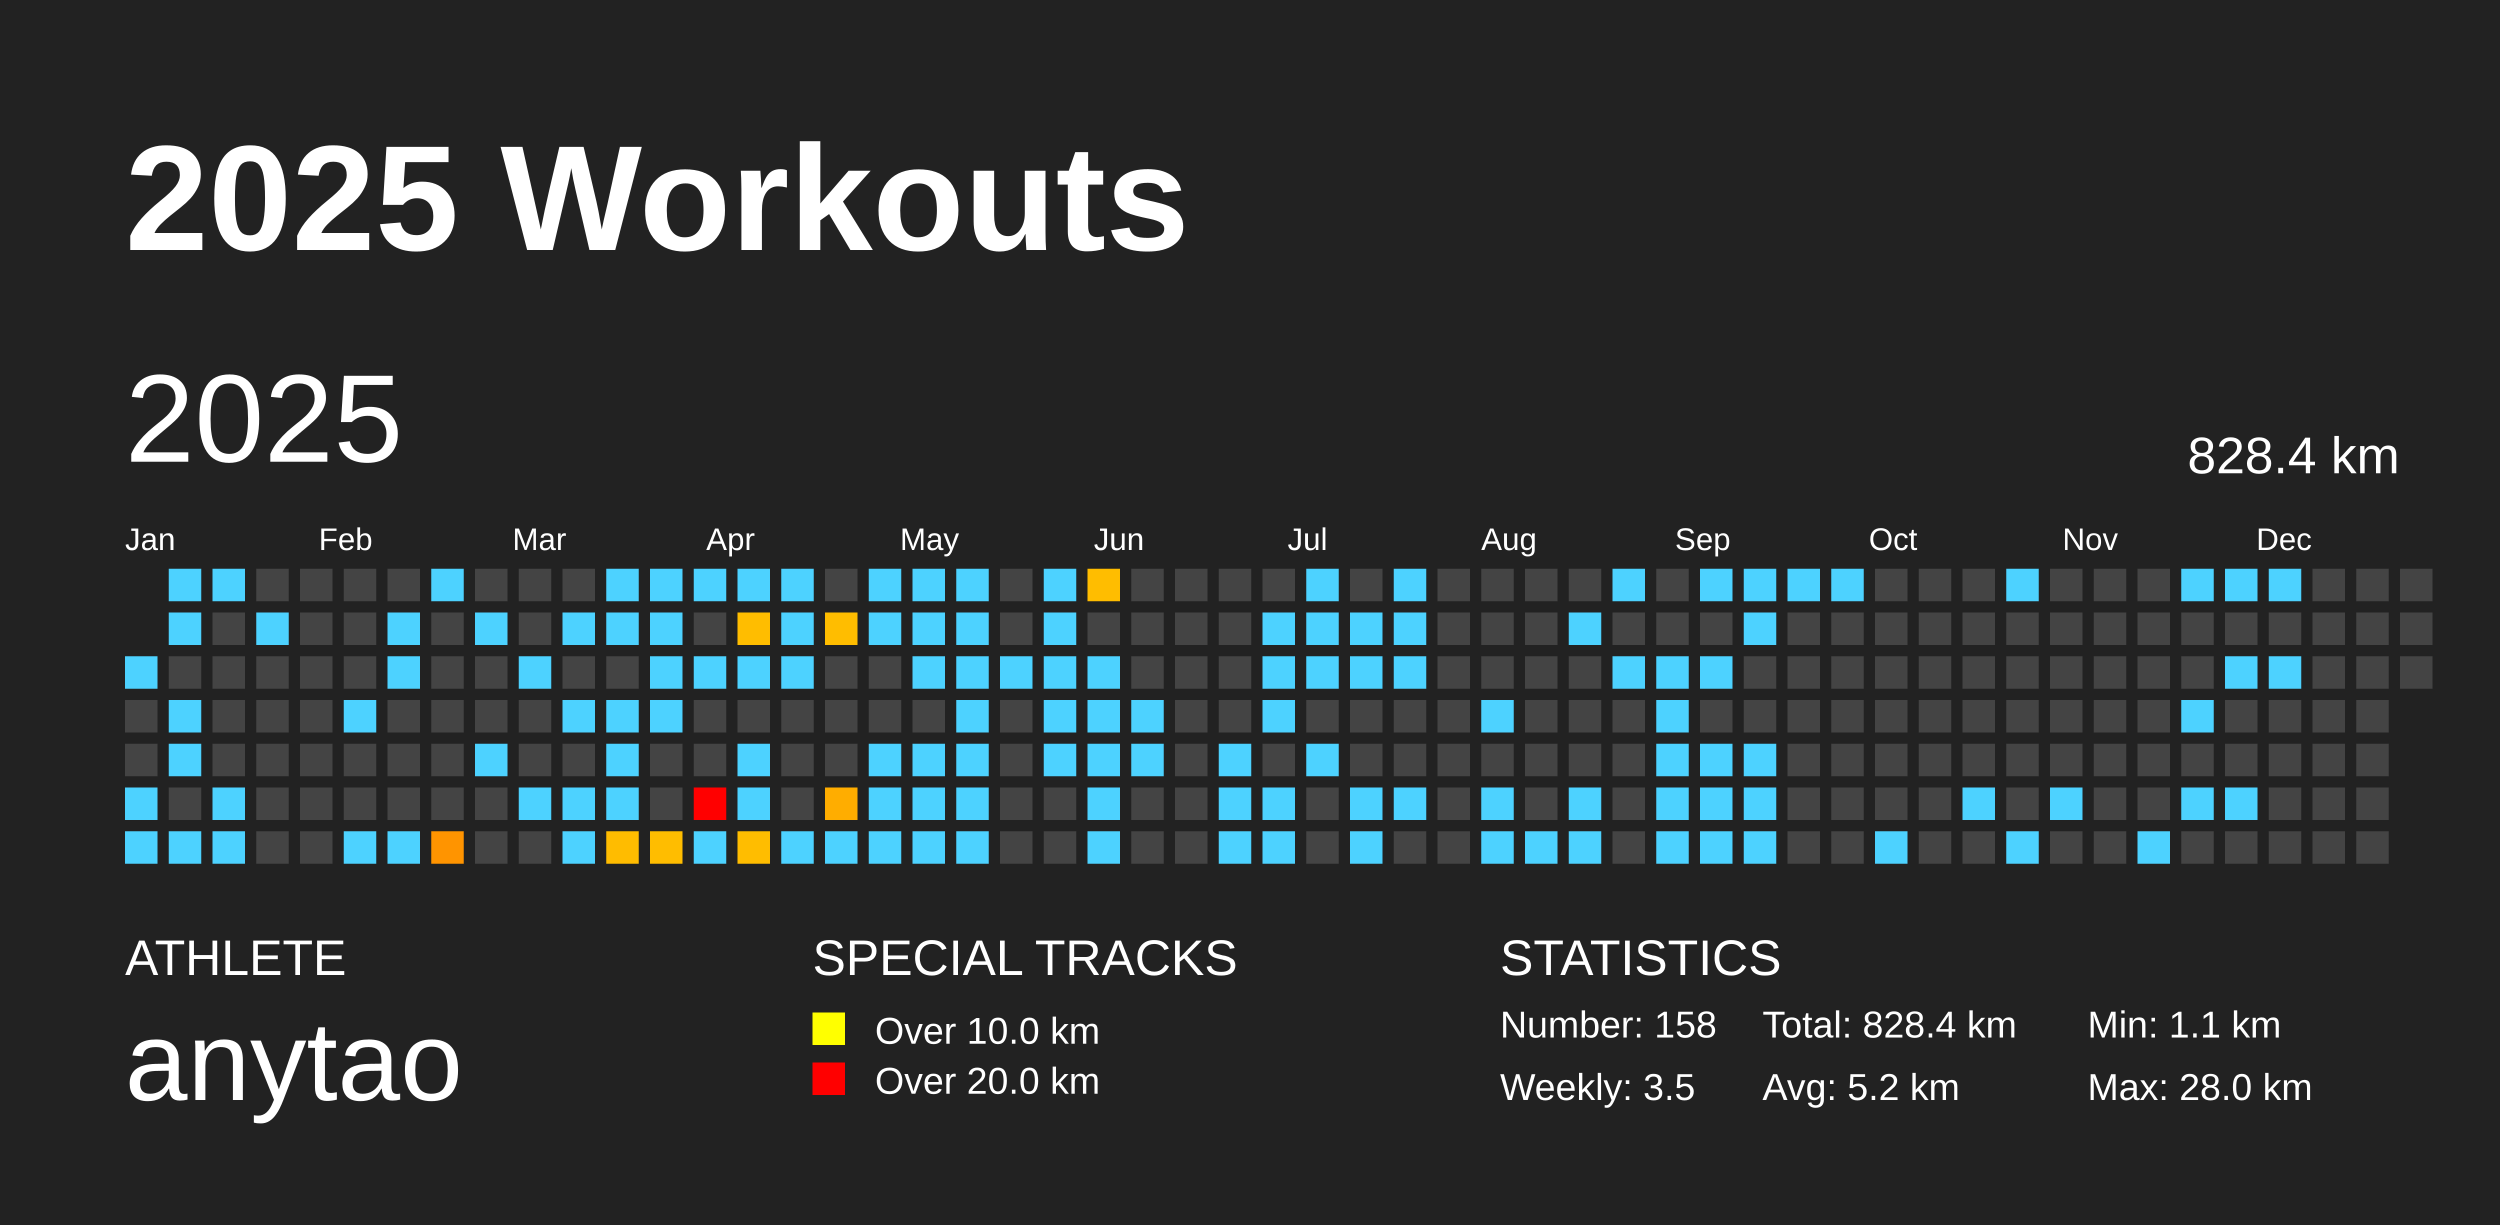
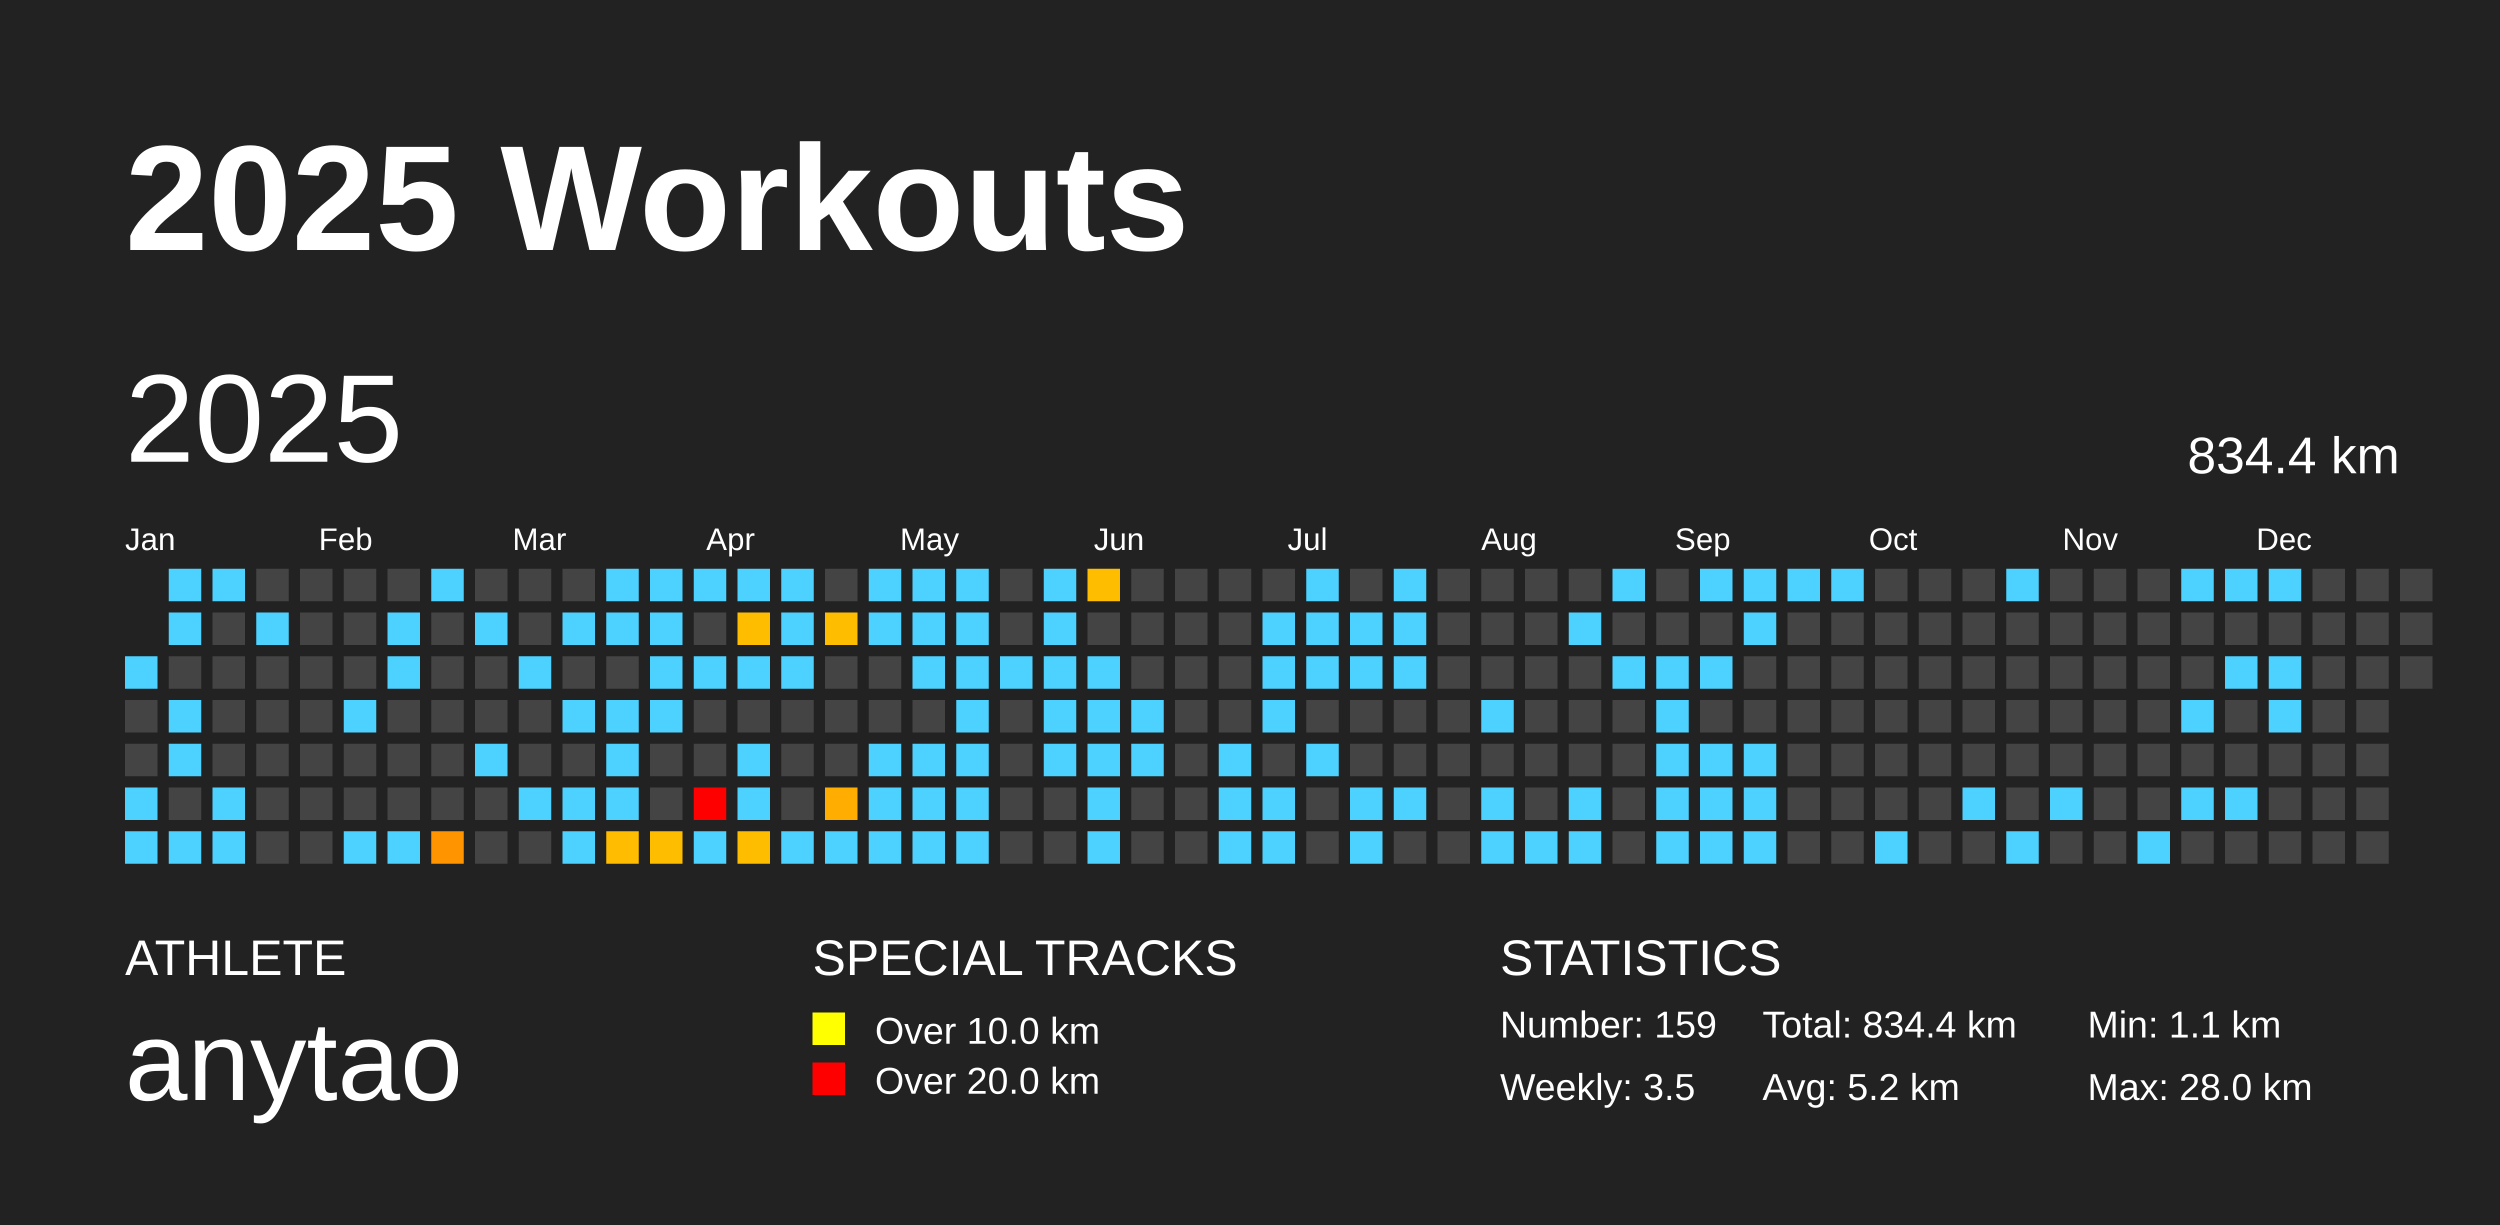
<svg xmlns="http://www.w3.org/2000/svg" baseProfile="full" height="98mm" version="1.1" viewBox="0,0,200,98" width="200mm">
  <defs />
  <rect fill="#222222" height="98" width="200" x="0" y="0" />
  <text fill="#FFFFFF" style="font-size:12px; font-family:Arial; font-weight:bold;" x="10" y="20">2025 Workouts</text>
  <text fill="#FFFFFF" style="font-size:4px; font-family:Arial" x="10" y="78">ATHLETE</text>
  <text fill="#FFFFFF" style="font-size:9px; font-family:Arial" x="10" y="88">anytao</text>
  <text fill="#FFFFFF" style="font-size:4px; font-family:Arial" x="65" y="78">SPECIAL TRACKS</text>
  <rect fill="yellow" height="2.6" width="2.6" x="65" y="81" />
  <text fill="#FFFFFF" style="font-size:3px; font-family:Arial" x="70" y="83.5">Over 10.0 km</text>
  <rect fill="red" height="2.6" width="2.6" x="65" y="85" />
  <text fill="#FFFFFF" style="font-size:3px; font-family:Arial" x="70" y="87.5">Over 20.0 km</text>
  <text fill="#FFFFFF" style="font-size:4px; font-family:Arial" x="120" y="78">STATISTICS</text>
-   <text fill="#FFFFFF" style="font-size:3px; font-family:Arial" x="120" y="83">Number: 158</text>
+   <text fill="#FFFFFF" style="font-size:3px; font-family:Arial" x="120" y="83">Number: 159</text>
  <text fill="#FFFFFF" style="font-size:3px; font-family:Arial" x="120" y="88">Weekly: 3.5</text>
-   <text fill="#FFFFFF" style="font-size:3px; font-family:Arial" x="141" y="83">Total: 828.4 km</text>
+   <text fill="#FFFFFF" style="font-size:3px; font-family:Arial" x="141" y="83">Total: 834.4 km</text>
  <text fill="#FFFFFF" style="font-size:3px; font-family:Arial" x="141" y="88">Avg: 5.2 km</text>
  <text fill="#FFFFFF" style="font-size:3px; font-family:Arial" x="167" y="83">Min: 1.1 km</text>
  <text fill="#FFFFFF" style="font-size:3px; font-family:Arial" x="167" y="88">Max: 28.0 km</text>
  <text dominant-baseline="hanging" fill="#FFFFFF" style="font-size:10.0px; font-family:Arial;" x="10" y="30">2025</text>
-   <text dominant-baseline="hanging" fill="#FFFFFF" style="font-size:4.125px; font-family:Arial;" x="175" y="35">828.4 km</text>
+   <text dominant-baseline="hanging" fill="#FFFFFF" style="font-size:4.125px; font-family:Arial;" x="175" y="35">834.4 km</text>
  <text fill="#FFFFFF" style="font-size:2.5px; font-family:Arial" x="10.0" y="44">Jan</text>
  <text fill="#FFFFFF" style="font-size:2.5px; font-family:Arial" x="25.5" y="44">Feb</text>
  <text fill="#FFFFFF" style="font-size:2.5px; font-family:Arial" x="41.0" y="44">Mar</text>
  <text fill="#FFFFFF" style="font-size:2.5px; font-family:Arial" x="56.5" y="44">Apr</text>
  <text fill="#FFFFFF" style="font-size:2.5px; font-family:Arial" x="72.0" y="44">May</text>
  <text fill="#FFFFFF" style="font-size:2.5px; font-family:Arial" x="87.5" y="44">Jun</text>
  <text fill="#FFFFFF" style="font-size:2.5px; font-family:Arial" x="103.0" y="44">Jul</text>
  <text fill="#FFFFFF" style="font-size:2.5px; font-family:Arial" x="118.5" y="44">Aug</text>
  <text fill="#FFFFFF" style="font-size:2.5px; font-family:Arial" x="134.0" y="44">Sep</text>
  <text fill="#FFFFFF" style="font-size:2.5px; font-family:Arial" x="149.5" y="44">Oct</text>
  <text fill="#FFFFFF" style="font-size:2.5px; font-family:Arial" x="165.0" y="44">Nov</text>
  <text fill="#FFFFFF" style="font-size:2.5px; font-family:Arial" x="180.5" y="44">Dec</text>
  <rect fill="#4dd2ff" height="2.6" width="2.6" x="10.0" y="52.5" />
  <rect fill="#444444" height="2.6" width="2.6" x="10.0" y="56.0" />
  <rect fill="#444444" height="2.6" width="2.6" x="10.0" y="59.5" />
  <rect fill="#4dd2ff" height="2.6" width="2.6" x="10.0" y="63.0" />
  <rect fill="#4dd2ff" height="2.6" width="2.6" x="10.0" y="66.5" />
  <rect fill="#4dd2ff" height="2.6" width="2.6" x="13.5" y="45.5" />
  <rect fill="#4dd2ff" height="2.6" width="2.6" x="13.5" y="49.0" />
  <rect fill="#444444" height="2.6" width="2.6" x="13.5" y="52.5" />
  <rect fill="#4dd2ff" height="2.6" width="2.6" x="13.5" y="56.0" />
  <rect fill="#4dd2ff" height="2.6" width="2.6" x="13.5" y="59.5" />
  <rect fill="#444444" height="2.6" width="2.6" x="13.5" y="63.0" />
  <rect fill="#4dd2ff" height="2.6" width="2.6" x="13.5" y="66.5" />
  <rect fill="#4dd2ff" height="2.6" width="2.6" x="17.0" y="45.5" />
  <rect fill="#444444" height="2.6" width="2.6" x="17.0" y="49.0" />
  <rect fill="#444444" height="2.6" width="2.6" x="17.0" y="52.5" />
  <rect fill="#444444" height="2.6" width="2.6" x="17.0" y="56.0" />
  <rect fill="#444444" height="2.6" width="2.6" x="17.0" y="59.5" />
  <rect fill="#4dd2ff" height="2.6" width="2.6" x="17.0" y="63.0" />
  <rect fill="#4dd2ff" height="2.6" width="2.6" x="17.0" y="66.5" />
  <rect fill="#444444" height="2.6" width="2.6" x="20.5" y="45.5" />
  <rect fill="#4dd2ff" height="2.6" width="2.6" x="20.5" y="49.0" />
  <rect fill="#444444" height="2.6" width="2.6" x="20.5" y="52.5" />
  <rect fill="#444444" height="2.6" width="2.6" x="20.5" y="56.0" />
  <rect fill="#444444" height="2.6" width="2.6" x="20.5" y="59.5" />
  <rect fill="#444444" height="2.6" width="2.6" x="20.5" y="63.0" />
  <rect fill="#444444" height="2.6" width="2.6" x="20.5" y="66.5" />
  <rect fill="#444444" height="2.6" width="2.6" x="24.0" y="45.5" />
  <rect fill="#444444" height="2.6" width="2.6" x="24.0" y="49.0" />
  <rect fill="#444444" height="2.6" width="2.6" x="24.0" y="52.5" />
  <rect fill="#444444" height="2.6" width="2.6" x="24.0" y="56.0" />
  <rect fill="#444444" height="2.6" width="2.6" x="24.0" y="59.5" />
  <rect fill="#444444" height="2.6" width="2.6" x="24.0" y="63.0" />
  <rect fill="#444444" height="2.6" width="2.6" x="24.0" y="66.5" />
  <rect fill="#444444" height="2.6" width="2.6" x="27.5" y="45.5" />
  <rect fill="#444444" height="2.6" width="2.6" x="27.5" y="49.0" />
  <rect fill="#444444" height="2.6" width="2.6" x="27.5" y="52.5" />
  <rect fill="#4dd2ff" height="2.6" width="2.6" x="27.5" y="56.0" />
  <rect fill="#444444" height="2.6" width="2.6" x="27.5" y="59.5" />
  <rect fill="#444444" height="2.6" width="2.6" x="27.5" y="63.0" />
  <rect fill="#4dd2ff" height="2.6" width="2.6" x="27.5" y="66.5" />
  <rect fill="#444444" height="2.6" width="2.6" x="31.0" y="45.5" />
  <rect fill="#4dd2ff" height="2.6" width="2.6" x="31.0" y="49.0" />
  <rect fill="#4dd2ff" height="2.6" width="2.6" x="31.0" y="52.5" />
  <rect fill="#444444" height="2.6" width="2.6" x="31.0" y="56.0" />
  <rect fill="#444444" height="2.6" width="2.6" x="31.0" y="59.5" />
  <rect fill="#444444" height="2.6" width="2.6" x="31.0" y="63.0" />
  <rect fill="#4dd2ff" height="2.6" width="2.6" x="31.0" y="66.5" />
  <rect fill="#4dd2ff" height="2.6" width="2.6" x="34.5" y="45.5" />
  <rect fill="#444444" height="2.6" width="2.6" x="34.5" y="49.0" />
  <rect fill="#444444" height="2.6" width="2.6" x="34.5" y="52.5" />
  <rect fill="#444444" height="2.6" width="2.6" x="34.5" y="56.0" />
  <rect fill="#444444" height="2.6" width="2.6" x="34.5" y="59.5" />
  <rect fill="#444444" height="2.6" width="2.6" x="34.5" y="63.0" />
  <rect fill="#ff9400" height="2.6" width="2.6" x="34.5" y="66.5" />
  <rect fill="#444444" height="2.6" width="2.6" x="38.0" y="45.5" />
  <rect fill="#4dd2ff" height="2.6" width="2.6" x="38.0" y="49.0" />
  <rect fill="#444444" height="2.6" width="2.6" x="38.0" y="52.5" />
  <rect fill="#444444" height="2.6" width="2.6" x="38.0" y="56.0" />
  <rect fill="#4dd2ff" height="2.6" width="2.6" x="38.0" y="59.5" />
  <rect fill="#444444" height="2.6" width="2.6" x="38.0" y="63.0" />
  <rect fill="#444444" height="2.6" width="2.6" x="38.0" y="66.5" />
  <rect fill="#444444" height="2.6" width="2.6" x="41.5" y="45.5" />
  <rect fill="#444444" height="2.6" width="2.6" x="41.5" y="49.0" />
  <rect fill="#4dd2ff" height="2.6" width="2.6" x="41.5" y="52.5" />
  <rect fill="#444444" height="2.6" width="2.6" x="41.5" y="56.0" />
  <rect fill="#444444" height="2.6" width="2.6" x="41.5" y="59.5" />
  <rect fill="#4dd2ff" height="2.6" width="2.6" x="41.5" y="63.0" />
  <rect fill="#444444" height="2.6" width="2.6" x="41.5" y="66.5" />
  <rect fill="#444444" height="2.6" width="2.6" x="45.0" y="45.5" />
  <rect fill="#4dd2ff" height="2.6" width="2.6" x="45.0" y="49.0" />
  <rect fill="#444444" height="2.6" width="2.6" x="45.0" y="52.5" />
  <rect fill="#4dd2ff" height="2.6" width="2.6" x="45.0" y="56.0" />
  <rect fill="#444444" height="2.6" width="2.6" x="45.0" y="59.5" />
  <rect fill="#4dd2ff" height="2.6" width="2.6" x="45.0" y="63.0" />
  <rect fill="#4dd2ff" height="2.6" width="2.6" x="45.0" y="66.5" />
  <rect fill="#4dd2ff" height="2.6" width="2.6" x="48.5" y="45.5" />
  <rect fill="#4dd2ff" height="2.6" width="2.6" x="48.5" y="49.0" />
  <rect fill="#444444" height="2.6" width="2.6" x="48.5" y="52.5" />
  <rect fill="#4dd2ff" height="2.6" width="2.6" x="48.5" y="56.0" />
  <rect fill="#4dd2ff" height="2.6" width="2.6" x="48.5" y="59.5" />
  <rect fill="#4dd2ff" height="2.6" width="2.6" x="48.5" y="63.0" />
  <rect fill="#ffbc00" height="2.6" width="2.6" x="48.5" y="66.5" />
  <rect fill="#4dd2ff" height="2.6" width="2.6" x="52.0" y="45.5" />
  <rect fill="#4dd2ff" height="2.6" width="2.6" x="52.0" y="49.0" />
  <rect fill="#4dd2ff" height="2.6" width="2.6" x="52.0" y="52.5" />
  <rect fill="#4dd2ff" height="2.6" width="2.6" x="52.0" y="56.0" />
  <rect fill="#444444" height="2.6" width="2.6" x="52.0" y="59.5" />
  <rect fill="#444444" height="2.6" width="2.6" x="52.0" y="63.0" />
  <rect fill="#ffbd00" height="2.6" width="2.6" x="52.0" y="66.5" />
  <rect fill="#4dd2ff" height="2.6" width="2.6" x="55.5" y="45.5" />
  <rect fill="#444444" height="2.6" width="2.6" x="55.5" y="49.0" />
  <rect fill="#4dd2ff" height="2.6" width="2.6" x="55.5" y="52.5" />
  <rect fill="#444444" height="2.6" width="2.6" x="55.5" y="56.0" />
  <rect fill="#444444" height="2.6" width="2.6" x="55.5" y="59.5" />
  <rect fill="red" height="2.6" width="2.6" x="55.5" y="63.0" />
  <rect fill="#4dd2ff" height="2.6" width="2.6" x="55.5" y="66.5" />
  <rect fill="#4dd2ff" height="2.6" width="2.6" x="59.0" y="45.5" />
  <rect fill="#ffbd00" height="2.6" width="2.6" x="59.0" y="49.0" />
  <rect fill="#4dd2ff" height="2.6" width="2.6" x="59.0" y="52.5" />
  <rect fill="#444444" height="2.6" width="2.6" x="59.0" y="56.0" />
  <rect fill="#4dd2ff" height="2.6" width="2.6" x="59.0" y="59.5" />
  <rect fill="#4dd2ff" height="2.6" width="2.6" x="59.0" y="63.0" />
  <rect fill="#ffbd00" height="2.6" width="2.6" x="59.0" y="66.5" />
  <rect fill="#4dd2ff" height="2.6" width="2.6" x="62.5" y="45.5" />
  <rect fill="#4dd2ff" height="2.6" width="2.6" x="62.5" y="49.0" />
  <rect fill="#4dd2ff" height="2.6" width="2.6" x="62.5" y="52.5" />
  <rect fill="#444444" height="2.6" width="2.6" x="62.5" y="56.0" />
  <rect fill="#444444" height="2.6" width="2.6" x="62.5" y="59.5" />
  <rect fill="#444444" height="2.6" width="2.6" x="62.5" y="63.0" />
  <rect fill="#4dd2ff" height="2.6" width="2.6" x="62.5" y="66.5" />
  <rect fill="#444444" height="2.6" width="2.6" x="66.0" y="45.5" />
  <rect fill="#ffbd00" height="2.6" width="2.6" x="66.0" y="49.0" />
  <rect fill="#444444" height="2.6" width="2.6" x="66.0" y="52.5" />
  <rect fill="#444444" height="2.6" width="2.6" x="66.0" y="56.0" />
  <rect fill="#444444" height="2.6" width="2.6" x="66.0" y="59.5" />
  <rect fill="#ffad00" height="2.6" width="2.6" x="66.0" y="63.0" />
  <rect fill="#4dd2ff" height="2.6" width="2.6" x="66.0" y="66.5" />
  <rect fill="#4dd2ff" height="2.6" width="2.6" x="69.5" y="45.5" />
  <rect fill="#4dd2ff" height="2.6" width="2.6" x="69.5" y="49.0" />
  <rect fill="#444444" height="2.6" width="2.6" x="69.5" y="52.5" />
  <rect fill="#444444" height="2.6" width="2.6" x="69.5" y="56.0" />
  <rect fill="#4dd2ff" height="2.6" width="2.6" x="69.5" y="59.5" />
  <rect fill="#4dd2ff" height="2.6" width="2.6" x="69.5" y="63.0" />
  <rect fill="#4dd2ff" height="2.6" width="2.6" x="69.5" y="66.5" />
  <rect fill="#4dd2ff" height="2.6" width="2.6" x="73.0" y="45.5" />
  <rect fill="#4dd2ff" height="2.6" width="2.6" x="73.0" y="49.0" />
  <rect fill="#4dd2ff" height="2.6" width="2.6" x="73.0" y="52.5" />
  <rect fill="#444444" height="2.6" width="2.6" x="73.0" y="56.0" />
  <rect fill="#4dd2ff" height="2.6" width="2.6" x="73.0" y="59.5" />
  <rect fill="#4dd2ff" height="2.6" width="2.6" x="73.0" y="63.0" />
  <rect fill="#4dd2ff" height="2.6" width="2.6" x="73.0" y="66.5" />
  <rect fill="#4dd2ff" height="2.6" width="2.6" x="76.5" y="45.5" />
  <rect fill="#4dd2ff" height="2.6" width="2.6" x="76.5" y="49.0" />
  <rect fill="#4dd2ff" height="2.6" width="2.6" x="76.5" y="52.5" />
  <rect fill="#4dd2ff" height="2.6" width="2.6" x="76.5" y="56.0" />
  <rect fill="#4dd2ff" height="2.6" width="2.6" x="76.5" y="59.5" />
  <rect fill="#4dd2ff" height="2.6" width="2.6" x="76.5" y="63.0" />
  <rect fill="#4dd2ff" height="2.6" width="2.6" x="76.5" y="66.5" />
  <rect fill="#444444" height="2.6" width="2.6" x="80.0" y="45.5" />
  <rect fill="#444444" height="2.6" width="2.6" x="80.0" y="49.0" />
  <rect fill="#4dd2ff" height="2.6" width="2.6" x="80.0" y="52.5" />
  <rect fill="#444444" height="2.6" width="2.6" x="80.0" y="56.0" />
  <rect fill="#444444" height="2.6" width="2.6" x="80.0" y="59.5" />
  <rect fill="#444444" height="2.6" width="2.6" x="80.0" y="63.0" />
  <rect fill="#444444" height="2.6" width="2.6" x="80.0" y="66.5" />
  <rect fill="#4dd2ff" height="2.6" width="2.6" x="83.5" y="45.5" />
  <rect fill="#4dd2ff" height="2.6" width="2.6" x="83.5" y="49.0" />
  <rect fill="#4dd2ff" height="2.6" width="2.6" x="83.5" y="52.5" />
  <rect fill="#4dd2ff" height="2.6" width="2.6" x="83.5" y="56.0" />
  <rect fill="#4dd2ff" height="2.6" width="2.6" x="83.5" y="59.5" />
  <rect fill="#444444" height="2.6" width="2.6" x="83.5" y="63.0" />
  <rect fill="#444444" height="2.6" width="2.6" x="83.5" y="66.5" />
  <rect fill="#ffbd00" height="2.6" width="2.6" x="87.0" y="45.5" />
  <rect fill="#444444" height="2.6" width="2.6" x="87.0" y="49.0" />
  <rect fill="#4dd2ff" height="2.6" width="2.6" x="87.0" y="52.5" />
  <rect fill="#4dd2ff" height="2.6" width="2.6" x="87.0" y="56.0" />
  <rect fill="#4dd2ff" height="2.6" width="2.6" x="87.0" y="59.5" />
  <rect fill="#4dd2ff" height="2.6" width="2.6" x="87.0" y="63.0" />
  <rect fill="#4dd2ff" height="2.6" width="2.6" x="87.0" y="66.5" />
  <rect fill="#444444" height="2.6" width="2.6" x="90.5" y="45.5" />
  <rect fill="#444444" height="2.6" width="2.6" x="90.5" y="49.0" />
  <rect fill="#444444" height="2.6" width="2.6" x="90.5" y="52.5" />
  <rect fill="#4dd2ff" height="2.6" width="2.6" x="90.5" y="56.0" />
  <rect fill="#4dd2ff" height="2.6" width="2.6" x="90.5" y="59.5" />
  <rect fill="#444444" height="2.6" width="2.6" x="90.5" y="63.0" />
  <rect fill="#444444" height="2.6" width="2.6" x="90.5" y="66.5" />
  <rect fill="#444444" height="2.6" width="2.6" x="94.0" y="45.5" />
  <rect fill="#444444" height="2.6" width="2.6" x="94.0" y="49.0" />
  <rect fill="#444444" height="2.6" width="2.6" x="94.0" y="52.5" />
  <rect fill="#444444" height="2.6" width="2.6" x="94.0" y="56.0" />
  <rect fill="#444444" height="2.6" width="2.6" x="94.0" y="59.5" />
  <rect fill="#444444" height="2.6" width="2.6" x="94.0" y="63.0" />
  <rect fill="#444444" height="2.6" width="2.6" x="94.0" y="66.5" />
  <rect fill="#444444" height="2.6" width="2.6" x="97.5" y="45.5" />
  <rect fill="#444444" height="2.6" width="2.6" x="97.5" y="49.0" />
  <rect fill="#444444" height="2.6" width="2.6" x="97.5" y="52.5" />
  <rect fill="#444444" height="2.6" width="2.6" x="97.5" y="56.0" />
  <rect fill="#4dd2ff" height="2.6" width="2.6" x="97.5" y="59.5" />
  <rect fill="#4dd2ff" height="2.6" width="2.6" x="97.5" y="63.0" />
  <rect fill="#4dd2ff" height="2.6" width="2.6" x="97.5" y="66.5" />
  <rect fill="#444444" height="2.6" width="2.6" x="101.0" y="45.5" />
  <rect fill="#4dd2ff" height="2.6" width="2.6" x="101.0" y="49.0" />
  <rect fill="#4dd2ff" height="2.6" width="2.6" x="101.0" y="52.5" />
  <rect fill="#4dd2ff" height="2.6" width="2.6" x="101.0" y="56.0" />
  <rect fill="#444444" height="2.6" width="2.6" x="101.0" y="59.5" />
  <rect fill="#4dd2ff" height="2.6" width="2.6" x="101.0" y="63.0" />
  <rect fill="#4dd2ff" height="2.6" width="2.6" x="101.0" y="66.5" />
  <rect fill="#4dd2ff" height="2.6" width="2.6" x="104.5" y="45.5" />
  <rect fill="#4dd2ff" height="2.6" width="2.6" x="104.5" y="49.0" />
  <rect fill="#4dd2ff" height="2.6" width="2.6" x="104.5" y="52.5" />
  <rect fill="#444444" height="2.6" width="2.6" x="104.5" y="56.0" />
  <rect fill="#4dd2ff" height="2.6" width="2.6" x="104.5" y="59.5" />
  <rect fill="#444444" height="2.6" width="2.6" x="104.5" y="63.0" />
  <rect fill="#444444" height="2.6" width="2.6" x="104.5" y="66.5" />
  <rect fill="#444444" height="2.6" width="2.6" x="108.0" y="45.5" />
  <rect fill="#4dd2ff" height="2.6" width="2.6" x="108.0" y="49.0" />
  <rect fill="#4dd2ff" height="2.6" width="2.6" x="108.0" y="52.5" />
  <rect fill="#444444" height="2.6" width="2.6" x="108.0" y="56.0" />
  <rect fill="#444444" height="2.6" width="2.6" x="108.0" y="59.5" />
  <rect fill="#4dd2ff" height="2.6" width="2.6" x="108.0" y="63.0" />
  <rect fill="#4dd2ff" height="2.6" width="2.6" x="108.0" y="66.5" />
  <rect fill="#4dd2ff" height="2.6" width="2.6" x="111.5" y="45.5" />
  <rect fill="#4dd2ff" height="2.6" width="2.6" x="111.5" y="49.0" />
  <rect fill="#4dd2ff" height="2.6" width="2.6" x="111.5" y="52.5" />
  <rect fill="#444444" height="2.6" width="2.6" x="111.5" y="56.0" />
  <rect fill="#444444" height="2.6" width="2.6" x="111.5" y="59.5" />
  <rect fill="#4dd2ff" height="2.6" width="2.6" x="111.5" y="63.0" />
  <rect fill="#444444" height="2.6" width="2.6" x="111.5" y="66.5" />
  <rect fill="#444444" height="2.6" width="2.6" x="115.0" y="45.5" />
  <rect fill="#444444" height="2.6" width="2.6" x="115.0" y="49.0" />
  <rect fill="#444444" height="2.6" width="2.6" x="115.0" y="52.5" />
  <rect fill="#444444" height="2.6" width="2.6" x="115.0" y="56.0" />
  <rect fill="#444444" height="2.6" width="2.6" x="115.0" y="59.5" />
  <rect fill="#444444" height="2.6" width="2.6" x="115.0" y="63.0" />
  <rect fill="#444444" height="2.6" width="2.6" x="115.0" y="66.5" />
  <rect fill="#444444" height="2.6" width="2.6" x="118.5" y="45.5" />
  <rect fill="#444444" height="2.6" width="2.6" x="118.5" y="49.0" />
  <rect fill="#444444" height="2.6" width="2.6" x="118.5" y="52.5" />
  <rect fill="#4dd2ff" height="2.6" width="2.6" x="118.5" y="56.0" />
  <rect fill="#444444" height="2.6" width="2.6" x="118.5" y="59.5" />
  <rect fill="#4dd2ff" height="2.6" width="2.6" x="118.5" y="63.0" />
  <rect fill="#4dd2ff" height="2.6" width="2.6" x="118.5" y="66.5" />
  <rect fill="#444444" height="2.6" width="2.6" x="122.0" y="45.5" />
  <rect fill="#444444" height="2.6" width="2.6" x="122.0" y="49.0" />
  <rect fill="#444444" height="2.6" width="2.6" x="122.0" y="52.5" />
  <rect fill="#444444" height="2.6" width="2.6" x="122.0" y="56.0" />
  <rect fill="#444444" height="2.6" width="2.6" x="122.0" y="59.5" />
  <rect fill="#444444" height="2.6" width="2.6" x="122.0" y="63.0" />
  <rect fill="#4dd2ff" height="2.6" width="2.6" x="122.0" y="66.5" />
  <rect fill="#444444" height="2.6" width="2.6" x="125.5" y="45.5" />
  <rect fill="#4dd2ff" height="2.6" width="2.6" x="125.5" y="49.0" />
  <rect fill="#444444" height="2.6" width="2.6" x="125.5" y="52.5" />
  <rect fill="#444444" height="2.6" width="2.6" x="125.5" y="56.0" />
  <rect fill="#444444" height="2.6" width="2.6" x="125.5" y="59.5" />
  <rect fill="#4dd2ff" height="2.6" width="2.6" x="125.5" y="63.0" />
  <rect fill="#4dd2ff" height="2.6" width="2.6" x="125.5" y="66.5" />
  <rect fill="#4dd2ff" height="2.6" width="2.6" x="129.0" y="45.5" />
  <rect fill="#444444" height="2.6" width="2.6" x="129.0" y="49.0" />
  <rect fill="#4dd2ff" height="2.6" width="2.6" x="129.0" y="52.5" />
  <rect fill="#444444" height="2.6" width="2.6" x="129.0" y="56.0" />
  <rect fill="#444444" height="2.6" width="2.6" x="129.0" y="59.5" />
  <rect fill="#444444" height="2.6" width="2.6" x="129.0" y="63.0" />
  <rect fill="#444444" height="2.6" width="2.6" x="129.0" y="66.5" />
  <rect fill="#444444" height="2.6" width="2.6" x="132.5" y="45.5" />
  <rect fill="#444444" height="2.6" width="2.6" x="132.5" y="49.0" />
  <rect fill="#4dd2ff" height="2.6" width="2.6" x="132.5" y="52.5" />
  <rect fill="#4dd2ff" height="2.6" width="2.6" x="132.5" y="56.0" />
  <rect fill="#4dd2ff" height="2.6" width="2.6" x="132.5" y="59.5" />
  <rect fill="#4dd2ff" height="2.6" width="2.6" x="132.5" y="63.0" />
  <rect fill="#4dd2ff" height="2.6" width="2.6" x="132.5" y="66.5" />
  <rect fill="#4dd2ff" height="2.6" width="2.6" x="136.0" y="45.5" />
  <rect fill="#444444" height="2.6" width="2.6" x="136.0" y="49.0" />
  <rect fill="#4dd2ff" height="2.6" width="2.6" x="136.0" y="52.5" />
  <rect fill="#444444" height="2.6" width="2.6" x="136.0" y="56.0" />
  <rect fill="#4dd2ff" height="2.6" width="2.6" x="136.0" y="59.5" />
  <rect fill="#4dd2ff" height="2.6" width="2.6" x="136.0" y="63.0" />
  <rect fill="#4dd2ff" height="2.6" width="2.6" x="136.0" y="66.5" />
  <rect fill="#4dd2ff" height="2.6" width="2.6" x="139.5" y="45.5" />
  <rect fill="#4dd2ff" height="2.6" width="2.6" x="139.5" y="49.0" />
  <rect fill="#444444" height="2.6" width="2.6" x="139.5" y="52.5" />
  <rect fill="#444444" height="2.6" width="2.6" x="139.5" y="56.0" />
  <rect fill="#4dd2ff" height="2.6" width="2.6" x="139.5" y="59.5" />
  <rect fill="#4dd2ff" height="2.6" width="2.6" x="139.5" y="63.0" />
  <rect fill="#4dd2ff" height="2.6" width="2.6" x="139.5" y="66.5" />
  <rect fill="#4dd2ff" height="2.6" width="2.6" x="143.0" y="45.5" />
  <rect fill="#444444" height="2.6" width="2.6" x="143.0" y="49.0" />
  <rect fill="#444444" height="2.6" width="2.6" x="143.0" y="52.5" />
  <rect fill="#444444" height="2.6" width="2.6" x="143.0" y="56.0" />
  <rect fill="#444444" height="2.6" width="2.6" x="143.0" y="59.5" />
  <rect fill="#444444" height="2.6" width="2.6" x="143.0" y="63.0" />
  <rect fill="#444444" height="2.6" width="2.6" x="143.0" y="66.5" />
  <rect fill="#4dd2ff" height="2.6" width="2.6" x="146.5" y="45.5" />
  <rect fill="#444444" height="2.6" width="2.6" x="146.5" y="49.0" />
  <rect fill="#444444" height="2.6" width="2.6" x="146.5" y="52.5" />
  <rect fill="#444444" height="2.6" width="2.6" x="146.5" y="56.0" />
  <rect fill="#444444" height="2.6" width="2.6" x="146.5" y="59.5" />
  <rect fill="#444444" height="2.6" width="2.6" x="146.5" y="63.0" />
  <rect fill="#444444" height="2.6" width="2.6" x="146.5" y="66.5" />
  <rect fill="#444444" height="2.6" width="2.6" x="150.0" y="45.5" />
  <rect fill="#444444" height="2.6" width="2.6" x="150.0" y="49.0" />
  <rect fill="#444444" height="2.6" width="2.6" x="150.0" y="52.5" />
  <rect fill="#444444" height="2.6" width="2.6" x="150.0" y="56.0" />
  <rect fill="#444444" height="2.6" width="2.6" x="150.0" y="59.5" />
  <rect fill="#444444" height="2.6" width="2.6" x="150.0" y="63.0" />
  <rect fill="#4dd2ff" height="2.6" width="2.6" x="150.0" y="66.5" />
  <rect fill="#444444" height="2.6" width="2.6" x="153.5" y="45.5" />
  <rect fill="#444444" height="2.6" width="2.6" x="153.5" y="49.0" />
  <rect fill="#444444" height="2.6" width="2.6" x="153.5" y="52.5" />
  <rect fill="#444444" height="2.6" width="2.6" x="153.5" y="56.0" />
  <rect fill="#444444" height="2.6" width="2.6" x="153.5" y="59.5" />
  <rect fill="#444444" height="2.6" width="2.6" x="153.5" y="63.0" />
  <rect fill="#444444" height="2.6" width="2.6" x="153.5" y="66.5" />
  <rect fill="#444444" height="2.6" width="2.6" x="157.0" y="45.5" />
  <rect fill="#444444" height="2.6" width="2.6" x="157.0" y="49.0" />
  <rect fill="#444444" height="2.6" width="2.6" x="157.0" y="52.5" />
  <rect fill="#444444" height="2.6" width="2.6" x="157.0" y="56.0" />
  <rect fill="#444444" height="2.6" width="2.6" x="157.0" y="59.5" />
  <rect fill="#4dd2ff" height="2.6" width="2.6" x="157.0" y="63.0" />
  <rect fill="#444444" height="2.6" width="2.6" x="157.0" y="66.5" />
  <rect fill="#4dd2ff" height="2.6" width="2.6" x="160.5" y="45.5" />
  <rect fill="#444444" height="2.6" width="2.6" x="160.5" y="49.0" />
  <rect fill="#444444" height="2.6" width="2.6" x="160.5" y="52.5" />
  <rect fill="#444444" height="2.6" width="2.6" x="160.5" y="56.0" />
  <rect fill="#444444" height="2.6" width="2.6" x="160.5" y="59.5" />
  <rect fill="#444444" height="2.6" width="2.6" x="160.5" y="63.0" />
  <rect fill="#4dd2ff" height="2.6" width="2.6" x="160.5" y="66.5" />
  <rect fill="#444444" height="2.6" width="2.6" x="164.0" y="45.5" />
  <rect fill="#444444" height="2.6" width="2.6" x="164.0" y="49.0" />
  <rect fill="#444444" height="2.6" width="2.6" x="164.0" y="52.5" />
  <rect fill="#444444" height="2.6" width="2.6" x="164.0" y="56.0" />
  <rect fill="#444444" height="2.6" width="2.6" x="164.0" y="59.5" />
  <rect fill="#4dd2ff" height="2.6" width="2.6" x="164.0" y="63.0" />
  <rect fill="#444444" height="2.6" width="2.6" x="164.0" y="66.5" />
  <rect fill="#444444" height="2.6" width="2.6" x="167.5" y="45.5" />
  <rect fill="#444444" height="2.6" width="2.6" x="167.5" y="49.0" />
  <rect fill="#444444" height="2.6" width="2.6" x="167.5" y="52.5" />
  <rect fill="#444444" height="2.6" width="2.6" x="167.5" y="56.0" />
  <rect fill="#444444" height="2.6" width="2.6" x="167.5" y="59.5" />
  <rect fill="#444444" height="2.6" width="2.6" x="167.5" y="63.0" />
  <rect fill="#444444" height="2.6" width="2.6" x="167.5" y="66.5" />
  <rect fill="#444444" height="2.6" width="2.6" x="171.0" y="45.5" />
  <rect fill="#444444" height="2.6" width="2.6" x="171.0" y="49.0" />
  <rect fill="#444444" height="2.6" width="2.6" x="171.0" y="52.5" />
  <rect fill="#444444" height="2.6" width="2.6" x="171.0" y="56.0" />
  <rect fill="#444444" height="2.6" width="2.6" x="171.0" y="59.5" />
  <rect fill="#444444" height="2.6" width="2.6" x="171.0" y="63.0" />
  <rect fill="#4dd2ff" height="2.6" width="2.6" x="171.0" y="66.5" />
  <rect fill="#4dd2ff" height="2.6" width="2.6" x="174.5" y="45.5" />
  <rect fill="#444444" height="2.6" width="2.6" x="174.5" y="49.0" />
  <rect fill="#444444" height="2.6" width="2.6" x="174.5" y="52.5" />
  <rect fill="#4dd2ff" height="2.6" width="2.6" x="174.5" y="56.0" />
  <rect fill="#444444" height="2.6" width="2.6" x="174.5" y="59.5" />
  <rect fill="#4dd2ff" height="2.6" width="2.6" x="174.5" y="63.0" />
  <rect fill="#444444" height="2.6" width="2.6" x="174.5" y="66.5" />
  <rect fill="#4dd2ff" height="2.6" width="2.6" x="178.0" y="45.5" />
  <rect fill="#444444" height="2.6" width="2.6" x="178.0" y="49.0" />
  <rect fill="#4dd2ff" height="2.6" width="2.6" x="178.0" y="52.5" />
  <rect fill="#444444" height="2.6" width="2.6" x="178.0" y="56.0" />
  <rect fill="#444444" height="2.6" width="2.6" x="178.0" y="59.5" />
  <rect fill="#4dd2ff" height="2.6" width="2.6" x="178.0" y="63.0" />
  <rect fill="#444444" height="2.6" width="2.6" x="178.0" y="66.5" />
  <rect fill="#4dd2ff" height="2.6" width="2.6" x="181.5" y="45.5" />
  <rect fill="#444444" height="2.6" width="2.6" x="181.5" y="49.0" />
  <rect fill="#4dd2ff" height="2.6" width="2.6" x="181.5" y="52.5" />
-   <rect fill="#444444" height="2.6" width="2.6" x="181.5" y="56.0" />
+   <rect fill="#4dd2ff" height="2.6" width="2.6" x="181.5" y="56.0" />
  <rect fill="#444444" height="2.6" width="2.6" x="181.5" y="59.5" />
  <rect fill="#444444" height="2.6" width="2.6" x="181.5" y="63.0" />
  <rect fill="#444444" height="2.6" width="2.6" x="181.5" y="66.5" />
  <rect fill="#444444" height="2.6" width="2.6" x="185.0" y="45.5" />
  <rect fill="#444444" height="2.6" width="2.6" x="185.0" y="49.0" />
  <rect fill="#444444" height="2.6" width="2.6" x="185.0" y="52.5" />
  <rect fill="#444444" height="2.6" width="2.6" x="185.0" y="56.0" />
  <rect fill="#444444" height="2.6" width="2.6" x="185.0" y="59.5" />
  <rect fill="#444444" height="2.6" width="2.6" x="185.0" y="63.0" />
  <rect fill="#444444" height="2.6" width="2.6" x="185.0" y="66.5" />
  <rect fill="#444444" height="2.6" width="2.6" x="188.5" y="45.5" />
  <rect fill="#444444" height="2.6" width="2.6" x="188.5" y="49.0" />
  <rect fill="#444444" height="2.6" width="2.6" x="188.5" y="52.5" />
  <rect fill="#444444" height="2.6" width="2.6" x="188.5" y="56.0" />
  <rect fill="#444444" height="2.6" width="2.6" x="188.5" y="59.5" />
  <rect fill="#444444" height="2.6" width="2.6" x="188.5" y="63.0" />
  <rect fill="#444444" height="2.6" width="2.6" x="188.5" y="66.5" />
  <rect fill="#444444" height="2.6" width="2.6" x="192.0" y="45.5" />
  <rect fill="#444444" height="2.6" width="2.6" x="192.0" y="49.0" />
  <rect fill="#444444" height="2.6" width="2.6" x="192.0" y="52.5" />
</svg>
